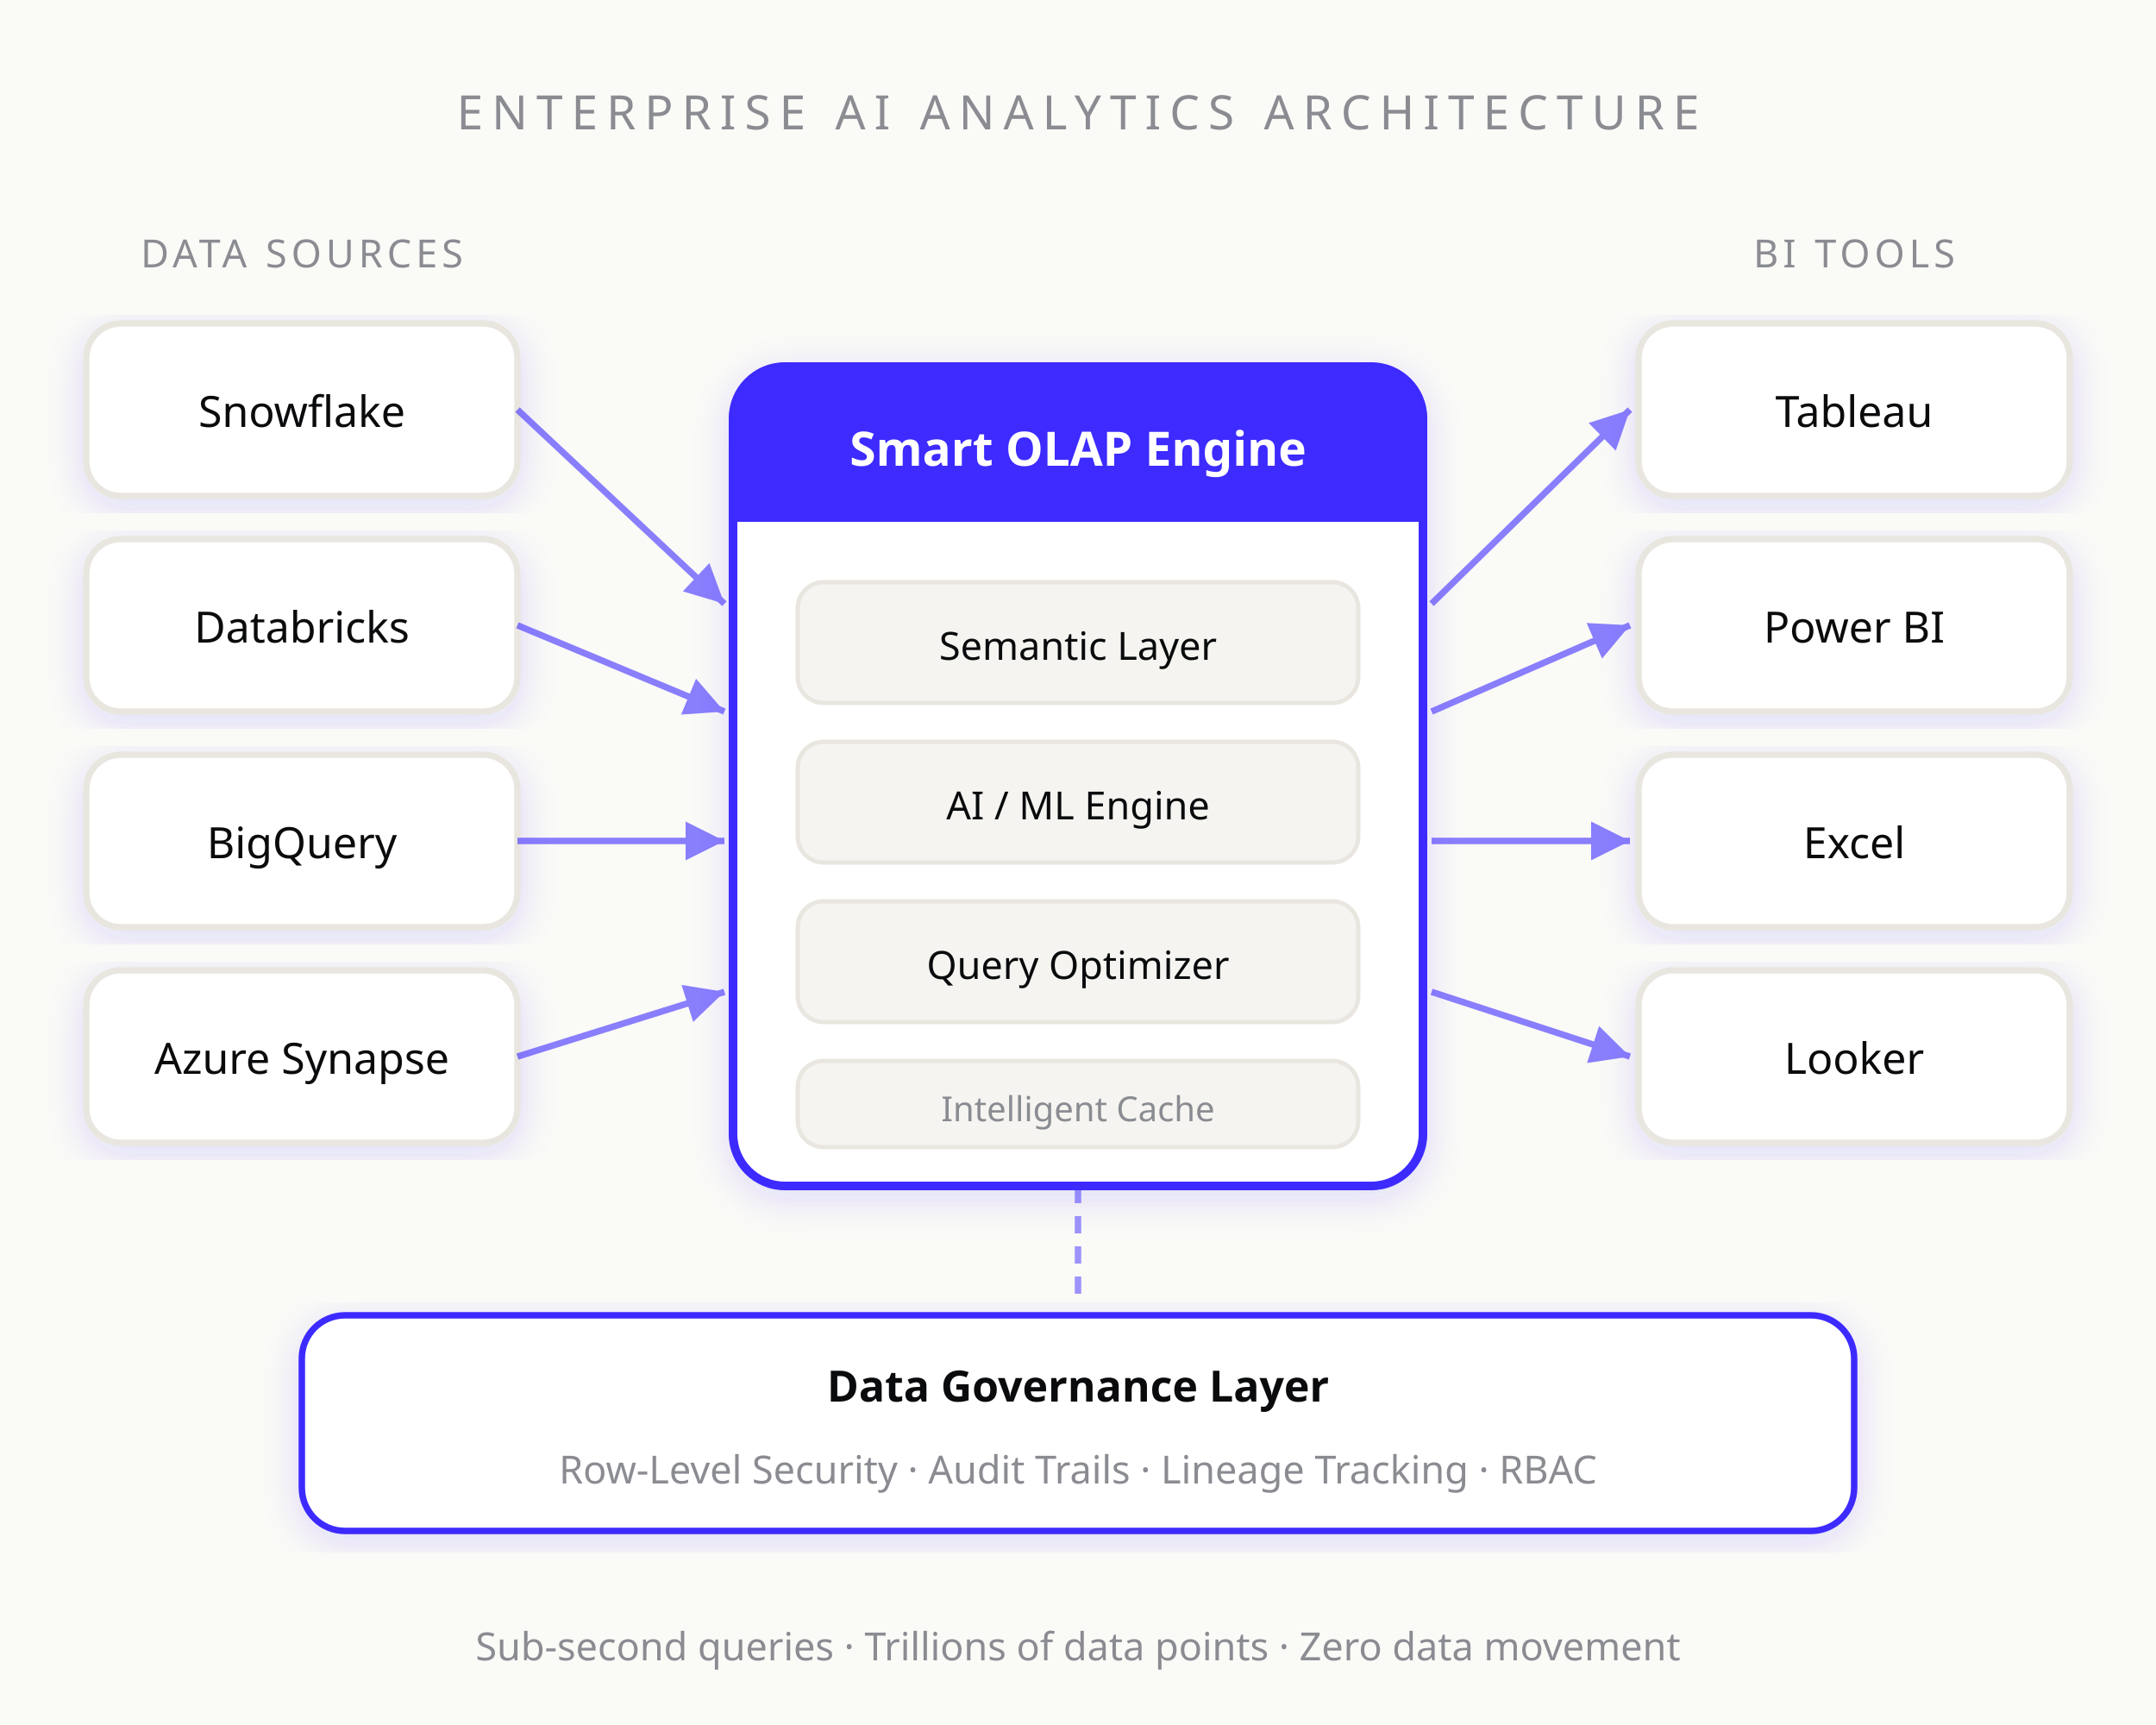
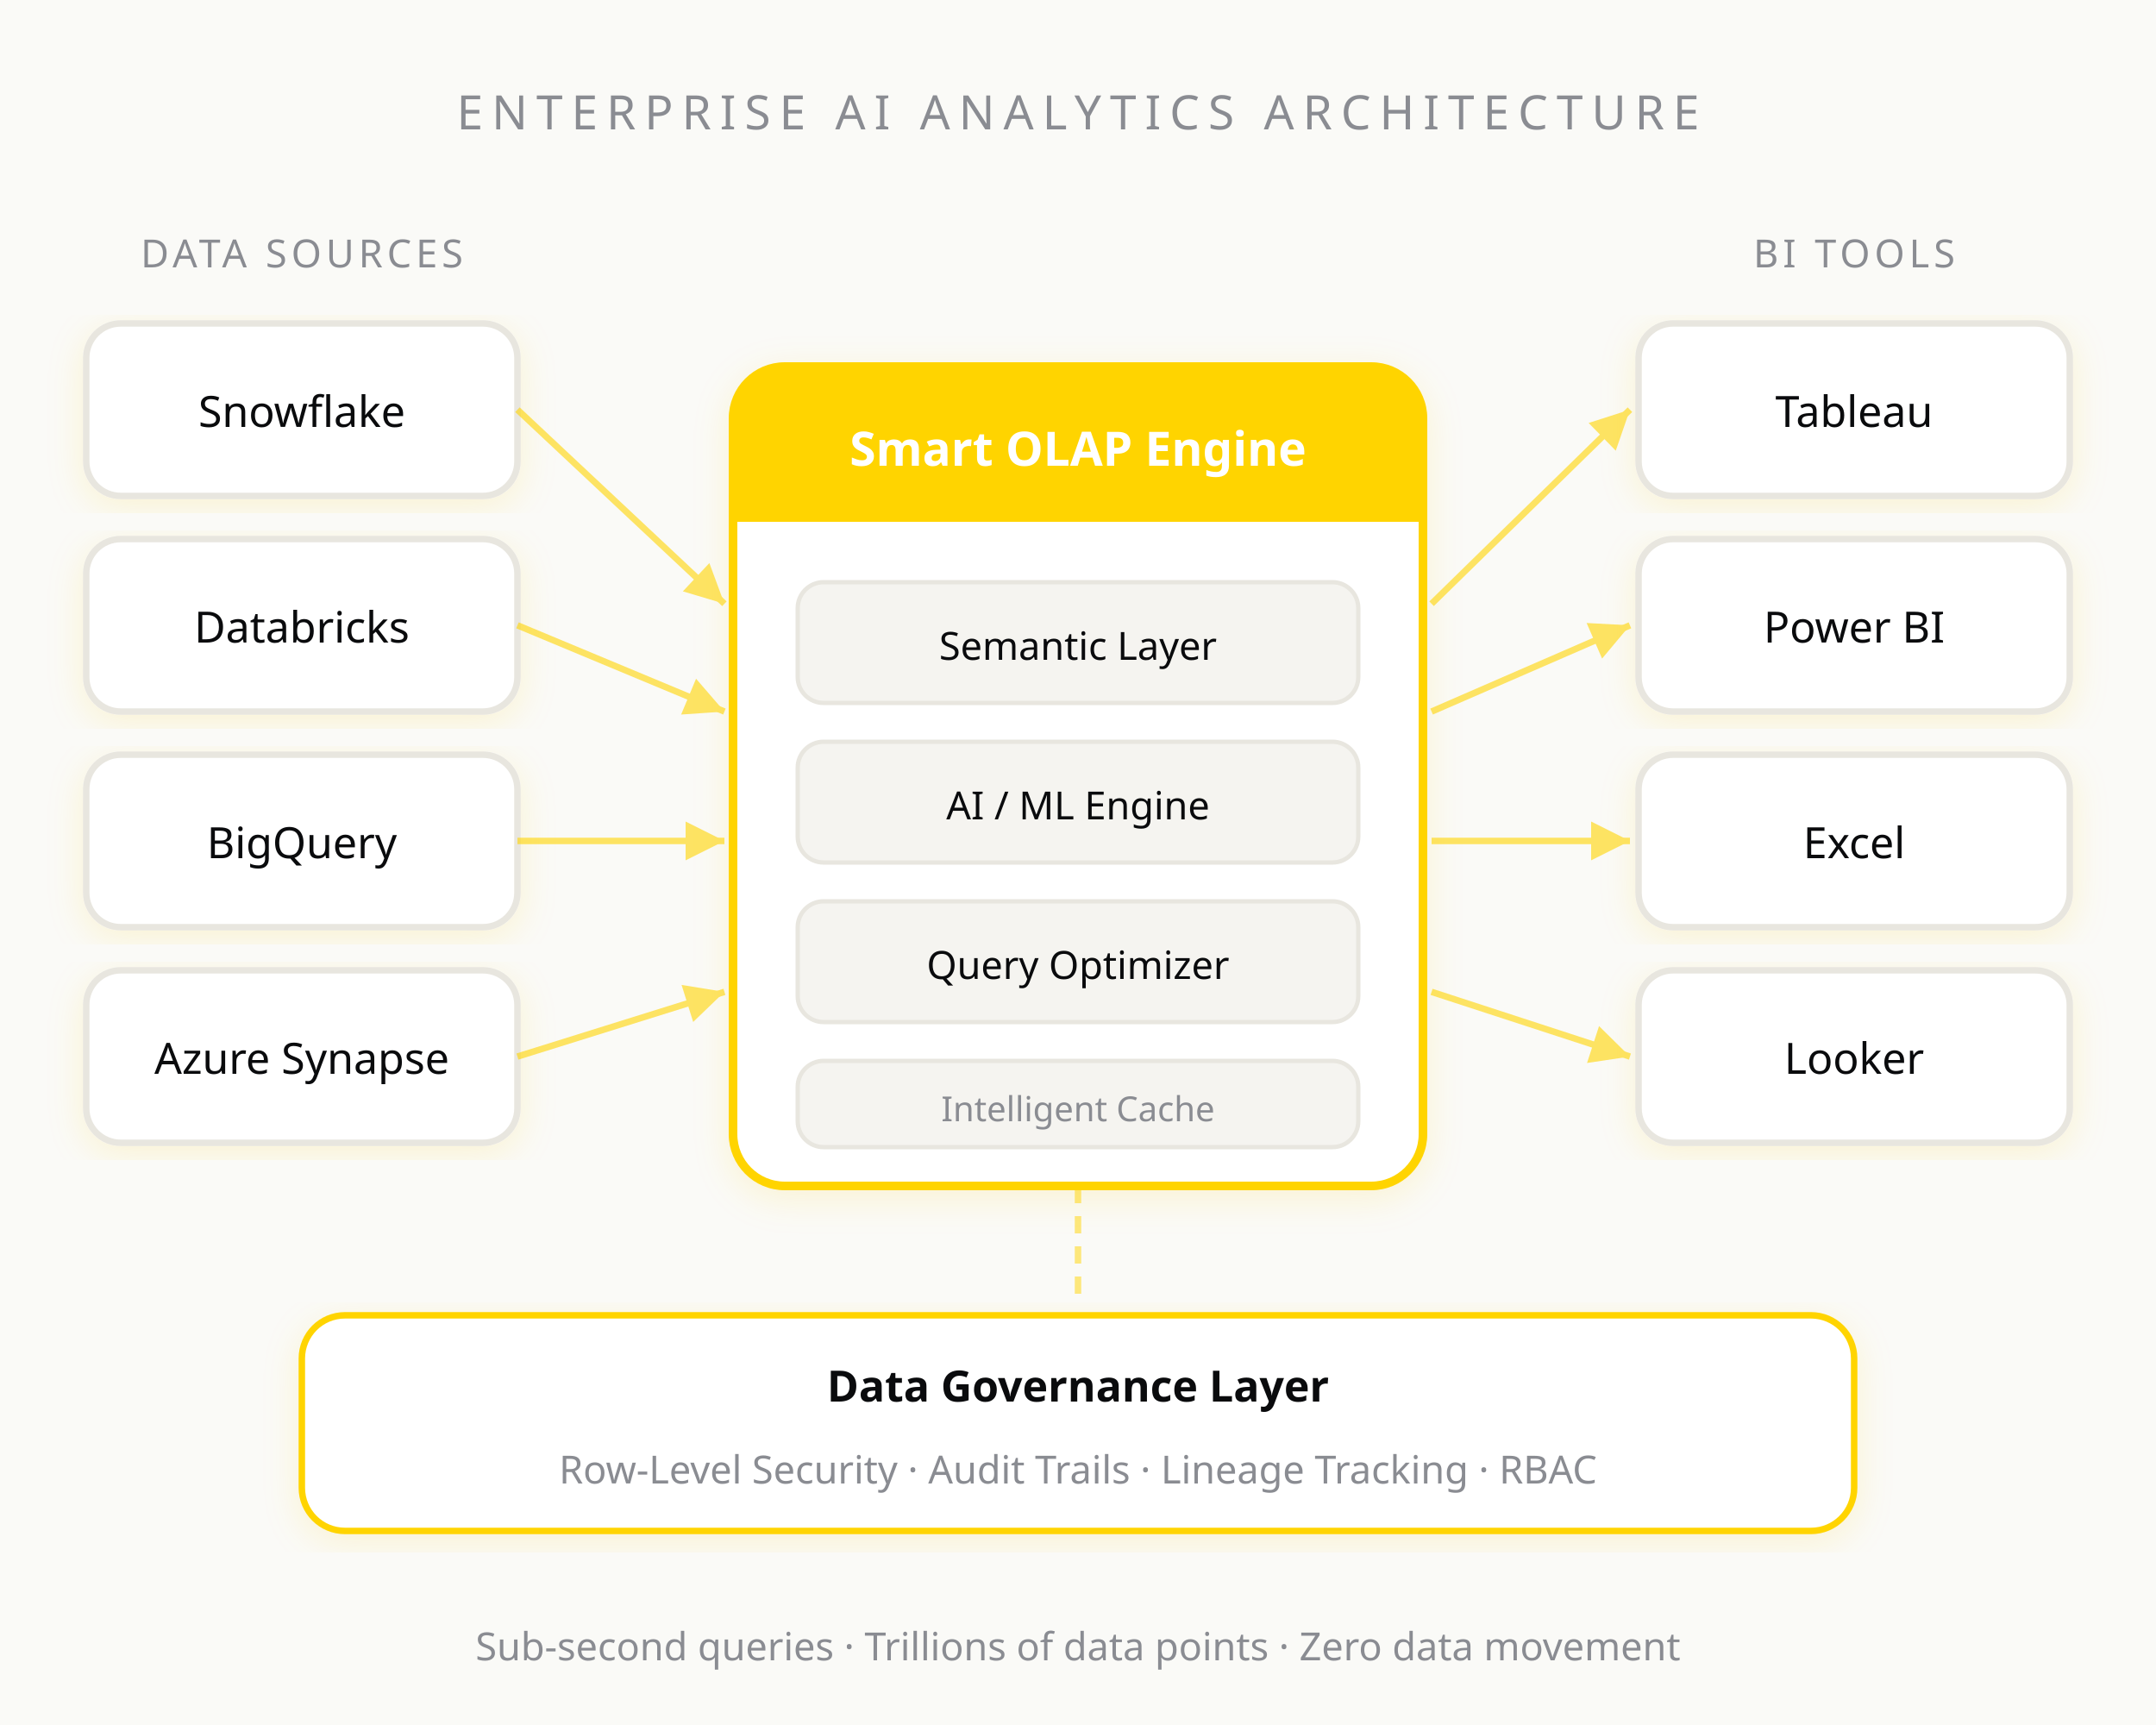
<svg xmlns="http://www.w3.org/2000/svg" viewBox="0 0 500 400" width="500" height="400">
  <defs>
    <marker id="arrow" markerWidth="8" markerHeight="8" refX="6" refY="3" orient="auto">
-       <path d="M 0 0 L 6 3 L 0 6 Z" fill="#3D2BFF" />
+       <path d="M 0 0 L 6 3 L 0 6 Z" fill="#FFD400" />
    </marker>
    <filter id="node-shadow">
-       <feDropShadow dx="0" dy="2" stdDeviation="4" flood-color="#3D2BFF" flood-opacity="0.15" />
+       <feDropShadow dx="0" dy="2" stdDeviation="4" flood-color="#FFD400" flood-opacity="0.15" />
    </filter>
  </defs>
  <rect width="500" height="400" fill="#FAFAF7" />
  <text x="250" y="30" font-family="sans-serif" font-size="11" fill="#8A8C92" text-anchor="middle" letter-spacing="2">ENTERPRISE AI ANALYTICS ARCHITECTURE</text>
  <text x="70" y="62" font-family="sans-serif" font-size="9" fill="#8A8C92" text-anchor="middle" letter-spacing="1">DATA SOURCES</text>
  <g filter="url(#node-shadow)">
    <rect x="20" y="75" width="100" height="40" rx="8" fill="#FFFFFF" stroke="#E8E6DF" stroke-width="1.5" />
  </g>
  <text x="70" y="99" font-family="sans-serif" font-size="10" fill="#0A0B0D" text-anchor="middle">Snowflake</text>
  <g filter="url(#node-shadow)">
    <rect x="20" y="125" width="100" height="40" rx="8" fill="#FFFFFF" stroke="#E8E6DF" stroke-width="1.5" />
  </g>
  <text x="70" y="149" font-family="sans-serif" font-size="10" fill="#0A0B0D" text-anchor="middle">Databricks</text>
  <g filter="url(#node-shadow)">
    <rect x="20" y="175" width="100" height="40" rx="8" fill="#FFFFFF" stroke="#E8E6DF" stroke-width="1.5" />
  </g>
  <text x="70" y="199" font-family="sans-serif" font-size="10" fill="#0A0B0D" text-anchor="middle">BigQuery</text>
  <g filter="url(#node-shadow)">
    <rect x="20" y="225" width="100" height="40" rx="8" fill="#FFFFFF" stroke="#E8E6DF" stroke-width="1.5" />
  </g>
  <text x="70" y="249" font-family="sans-serif" font-size="10" fill="#0A0B0D" text-anchor="middle">Azure Synapse</text>
  <g filter="url(#node-shadow)">
-     <rect x="170" y="85" width="160" height="190" rx="12" fill="#FFFFFF" stroke="#3D2BFF" stroke-width="2" />
+     <rect x="170" y="85" width="160" height="190" rx="12" fill="#FFFFFF" stroke="#FFD400" stroke-width="2" />
  </g>
-   <rect x="170" y="85" width="160" height="36" rx="12" fill="#3D2BFF" />
-   <rect x="170" y="105" width="160" height="16" fill="#3D2BFF" />
+   <rect x="170" y="85" width="160" height="36" rx="12" fill="#FFD400" />
+   <rect x="170" y="105" width="160" height="16" fill="#FFD400" />
  <text x="250" y="108" font-family="sans-serif" font-size="11" font-weight="600" fill="#FFFFFF" text-anchor="middle">Smart OLAP Engine</text>
  <rect x="185" y="135" width="130" height="28" rx="6" fill="#F5F4F0" stroke="#E8E6DF" stroke-width="1" />
  <text x="250" y="153" font-family="sans-serif" font-size="9" fill="#0A0B0D" text-anchor="middle">Semantic Layer</text>
  <rect x="185" y="172" width="130" height="28" rx="6" fill="#F5F4F0" stroke="#E8E6DF" stroke-width="1" />
  <text x="250" y="190" font-family="sans-serif" font-size="9" fill="#0A0B0D" text-anchor="middle">AI / ML Engine</text>
  <rect x="185" y="209" width="130" height="28" rx="6" fill="#F5F4F0" stroke="#E8E6DF" stroke-width="1" />
  <text x="250" y="227" font-family="sans-serif" font-size="9" fill="#0A0B0D" text-anchor="middle">Query Optimizer</text>
  <rect x="185" y="246" width="130" height="20" rx="6" fill="#F5F4F0" stroke="#E8E6DF" stroke-width="1" />
  <text x="250" y="260" font-family="sans-serif" font-size="8" fill="#8A8C92" text-anchor="middle">Intelligent Cache</text>
  <text x="430" y="62" font-family="sans-serif" font-size="9" fill="#8A8C92" text-anchor="middle" letter-spacing="1">BI TOOLS</text>
  <g filter="url(#node-shadow)">
    <rect x="380" y="75" width="100" height="40" rx="8" fill="#FFFFFF" stroke="#E8E6DF" stroke-width="1.5" />
  </g>
  <text x="430" y="99" font-family="sans-serif" font-size="10" fill="#0A0B0D" text-anchor="middle">Tableau</text>
  <g filter="url(#node-shadow)">
    <rect x="380" y="125" width="100" height="40" rx="8" fill="#FFFFFF" stroke="#E8E6DF" stroke-width="1.5" />
  </g>
  <text x="430" y="149" font-family="sans-serif" font-size="10" fill="#0A0B0D" text-anchor="middle">Power BI</text>
  <g filter="url(#node-shadow)">
    <rect x="380" y="175" width="100" height="40" rx="8" fill="#FFFFFF" stroke="#E8E6DF" stroke-width="1.5" />
  </g>
  <text x="430" y="199" font-family="sans-serif" font-size="10" fill="#0A0B0D" text-anchor="middle">Excel</text>
  <g filter="url(#node-shadow)">
    <rect x="380" y="225" width="100" height="40" rx="8" fill="#FFFFFF" stroke="#E8E6DF" stroke-width="1.5" />
  </g>
  <text x="430" y="249" font-family="sans-serif" font-size="10" fill="#0A0B0D" text-anchor="middle">Looker</text>
-   <path d="M 120 95 L 168 140" fill="none" stroke="#3D2BFF" stroke-width="1.5" marker-end="url(#arrow)" opacity="0.6" />
-   <path d="M 120 145 L 168 165" fill="none" stroke="#3D2BFF" stroke-width="1.5" marker-end="url(#arrow)" opacity="0.6" />
-   <path d="M 120 195 L 168 195" fill="none" stroke="#3D2BFF" stroke-width="1.5" marker-end="url(#arrow)" opacity="0.6" />
-   <path d="M 120 245 L 168 230" fill="none" stroke="#3D2BFF" stroke-width="1.5" marker-end="url(#arrow)" opacity="0.6" />
-   <path d="M 332 140 L 378 95" fill="none" stroke="#3D2BFF" stroke-width="1.5" marker-end="url(#arrow)" opacity="0.6" />
-   <path d="M 332 165 L 378 145" fill="none" stroke="#3D2BFF" stroke-width="1.5" marker-end="url(#arrow)" opacity="0.6" />
-   <path d="M 332 195 L 378 195" fill="none" stroke="#3D2BFF" stroke-width="1.5" marker-end="url(#arrow)" opacity="0.6" />
-   <path d="M 332 230 L 378 245" fill="none" stroke="#3D2BFF" stroke-width="1.5" marker-end="url(#arrow)" opacity="0.6" />
+   <path d="M 120 95 L 168 140" fill="none" stroke="#FFD400" stroke-width="1.5" marker-end="url(#arrow)" opacity="0.6" />
+   <path d="M 120 145 L 168 165" fill="none" stroke="#FFD400" stroke-width="1.5" marker-end="url(#arrow)" opacity="0.6" />
+   <path d="M 120 195 L 168 195" fill="none" stroke="#FFD400" stroke-width="1.5" marker-end="url(#arrow)" opacity="0.6" />
+   <path d="M 120 245 L 168 230" fill="none" stroke="#FFD400" stroke-width="1.5" marker-end="url(#arrow)" opacity="0.6" />
+   <path d="M 332 140 L 378 95" fill="none" stroke="#FFD400" stroke-width="1.5" marker-end="url(#arrow)" opacity="0.6" />
+   <path d="M 332 165 L 378 145" fill="none" stroke="#FFD400" stroke-width="1.5" marker-end="url(#arrow)" opacity="0.6" />
+   <path d="M 332 195 L 378 195" fill="none" stroke="#FFD400" stroke-width="1.5" marker-end="url(#arrow)" opacity="0.6" />
+   <path d="M 332 230 L 378 245" fill="none" stroke="#FFD400" stroke-width="1.5" marker-end="url(#arrow)" opacity="0.6" />
  <g filter="url(#node-shadow)">
-     <rect x="70" y="305" width="360" height="50" rx="10" fill="#FFFFFF" stroke="#3D2BFF" stroke-width="1.5" />
+     <rect x="70" y="305" width="360" height="50" rx="10" fill="#FFFFFF" stroke="#FFD400" stroke-width="1.5" />
  </g>
  <text x="250" y="325" font-family="sans-serif" font-size="10" font-weight="600" fill="#0A0B0D" text-anchor="middle">Data Governance Layer</text>
  <text x="250" y="344" font-family="sans-serif" font-size="9" fill="#8A8C92" text-anchor="middle">Row-Level Security  ·  Audit Trails  ·  Lineage Tracking  ·  RBAC</text>
-   <path d="M 250 275 L 250 303" fill="none" stroke="#3D2BFF" stroke-width="1.5" stroke-dasharray="4 3" opacity="0.5" />
+   <path d="M 250 275 L 250 303" fill="none" stroke="#FFD400" stroke-width="1.5" stroke-dasharray="4 3" opacity="0.5" />
  <text x="250" y="385" font-family="sans-serif" font-size="9" fill="#8A8C92" text-anchor="middle">Sub-second queries · Trillions of data points · Zero data movement</text>
</svg>
